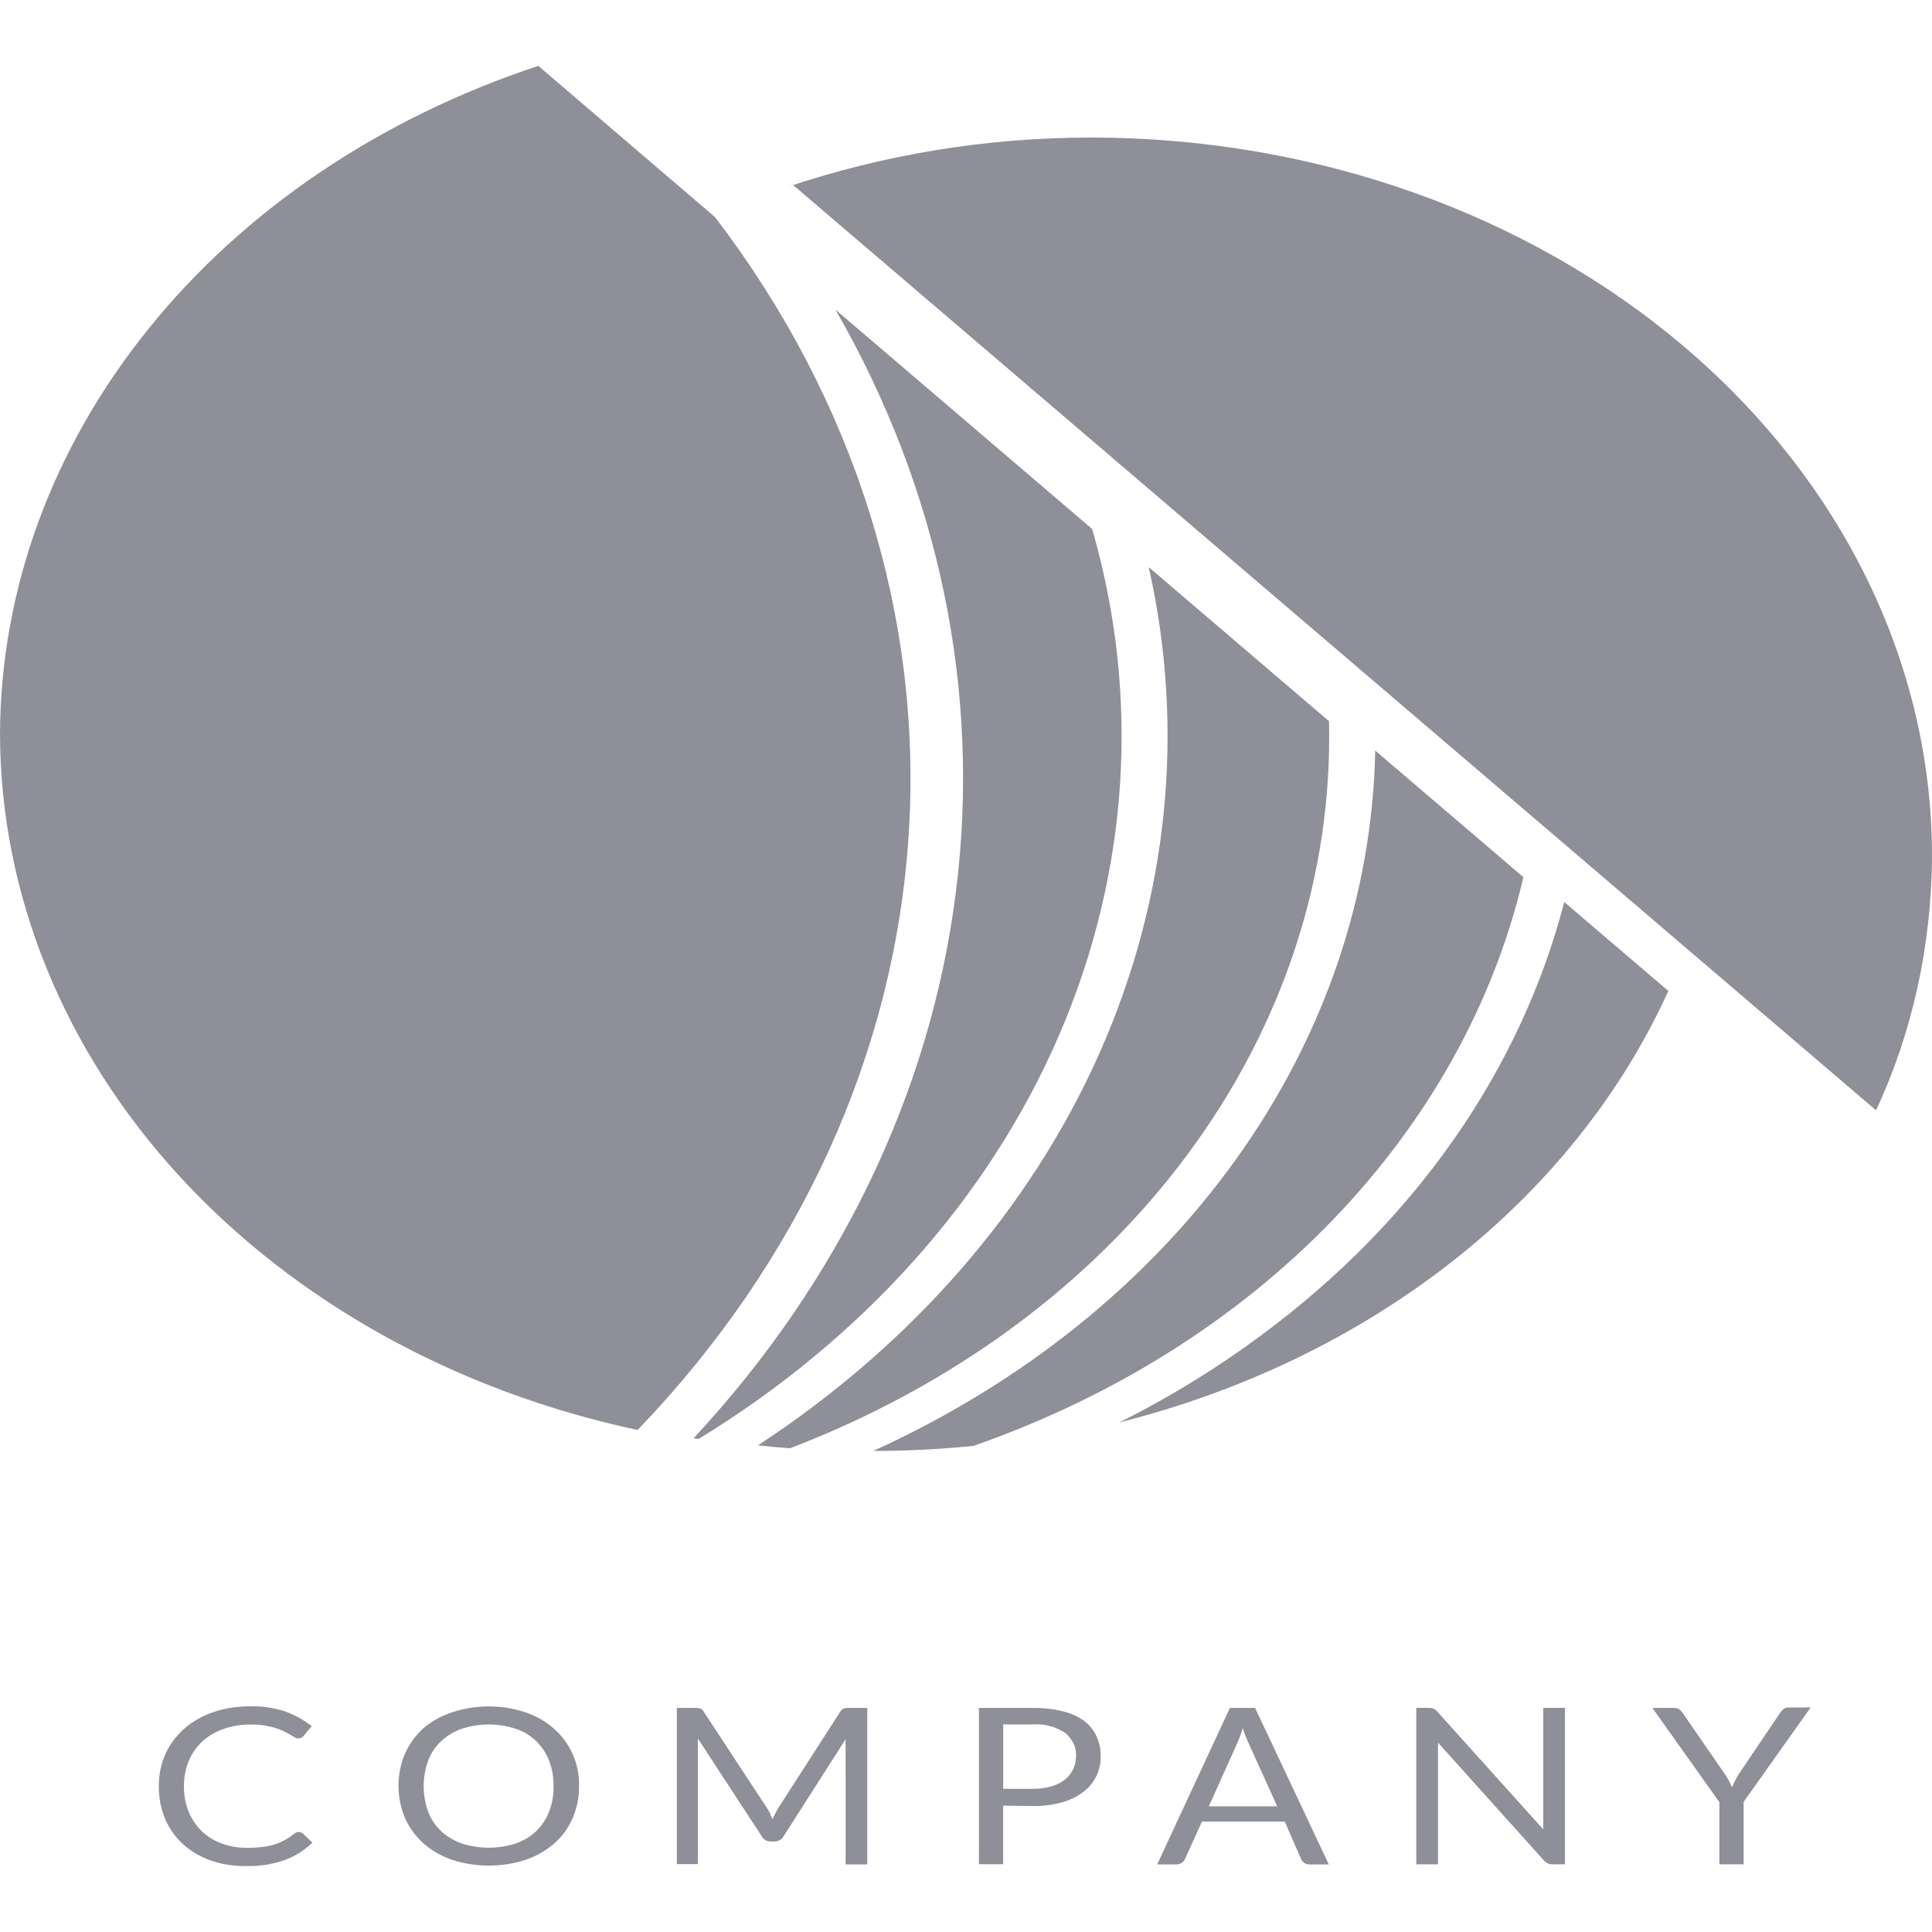
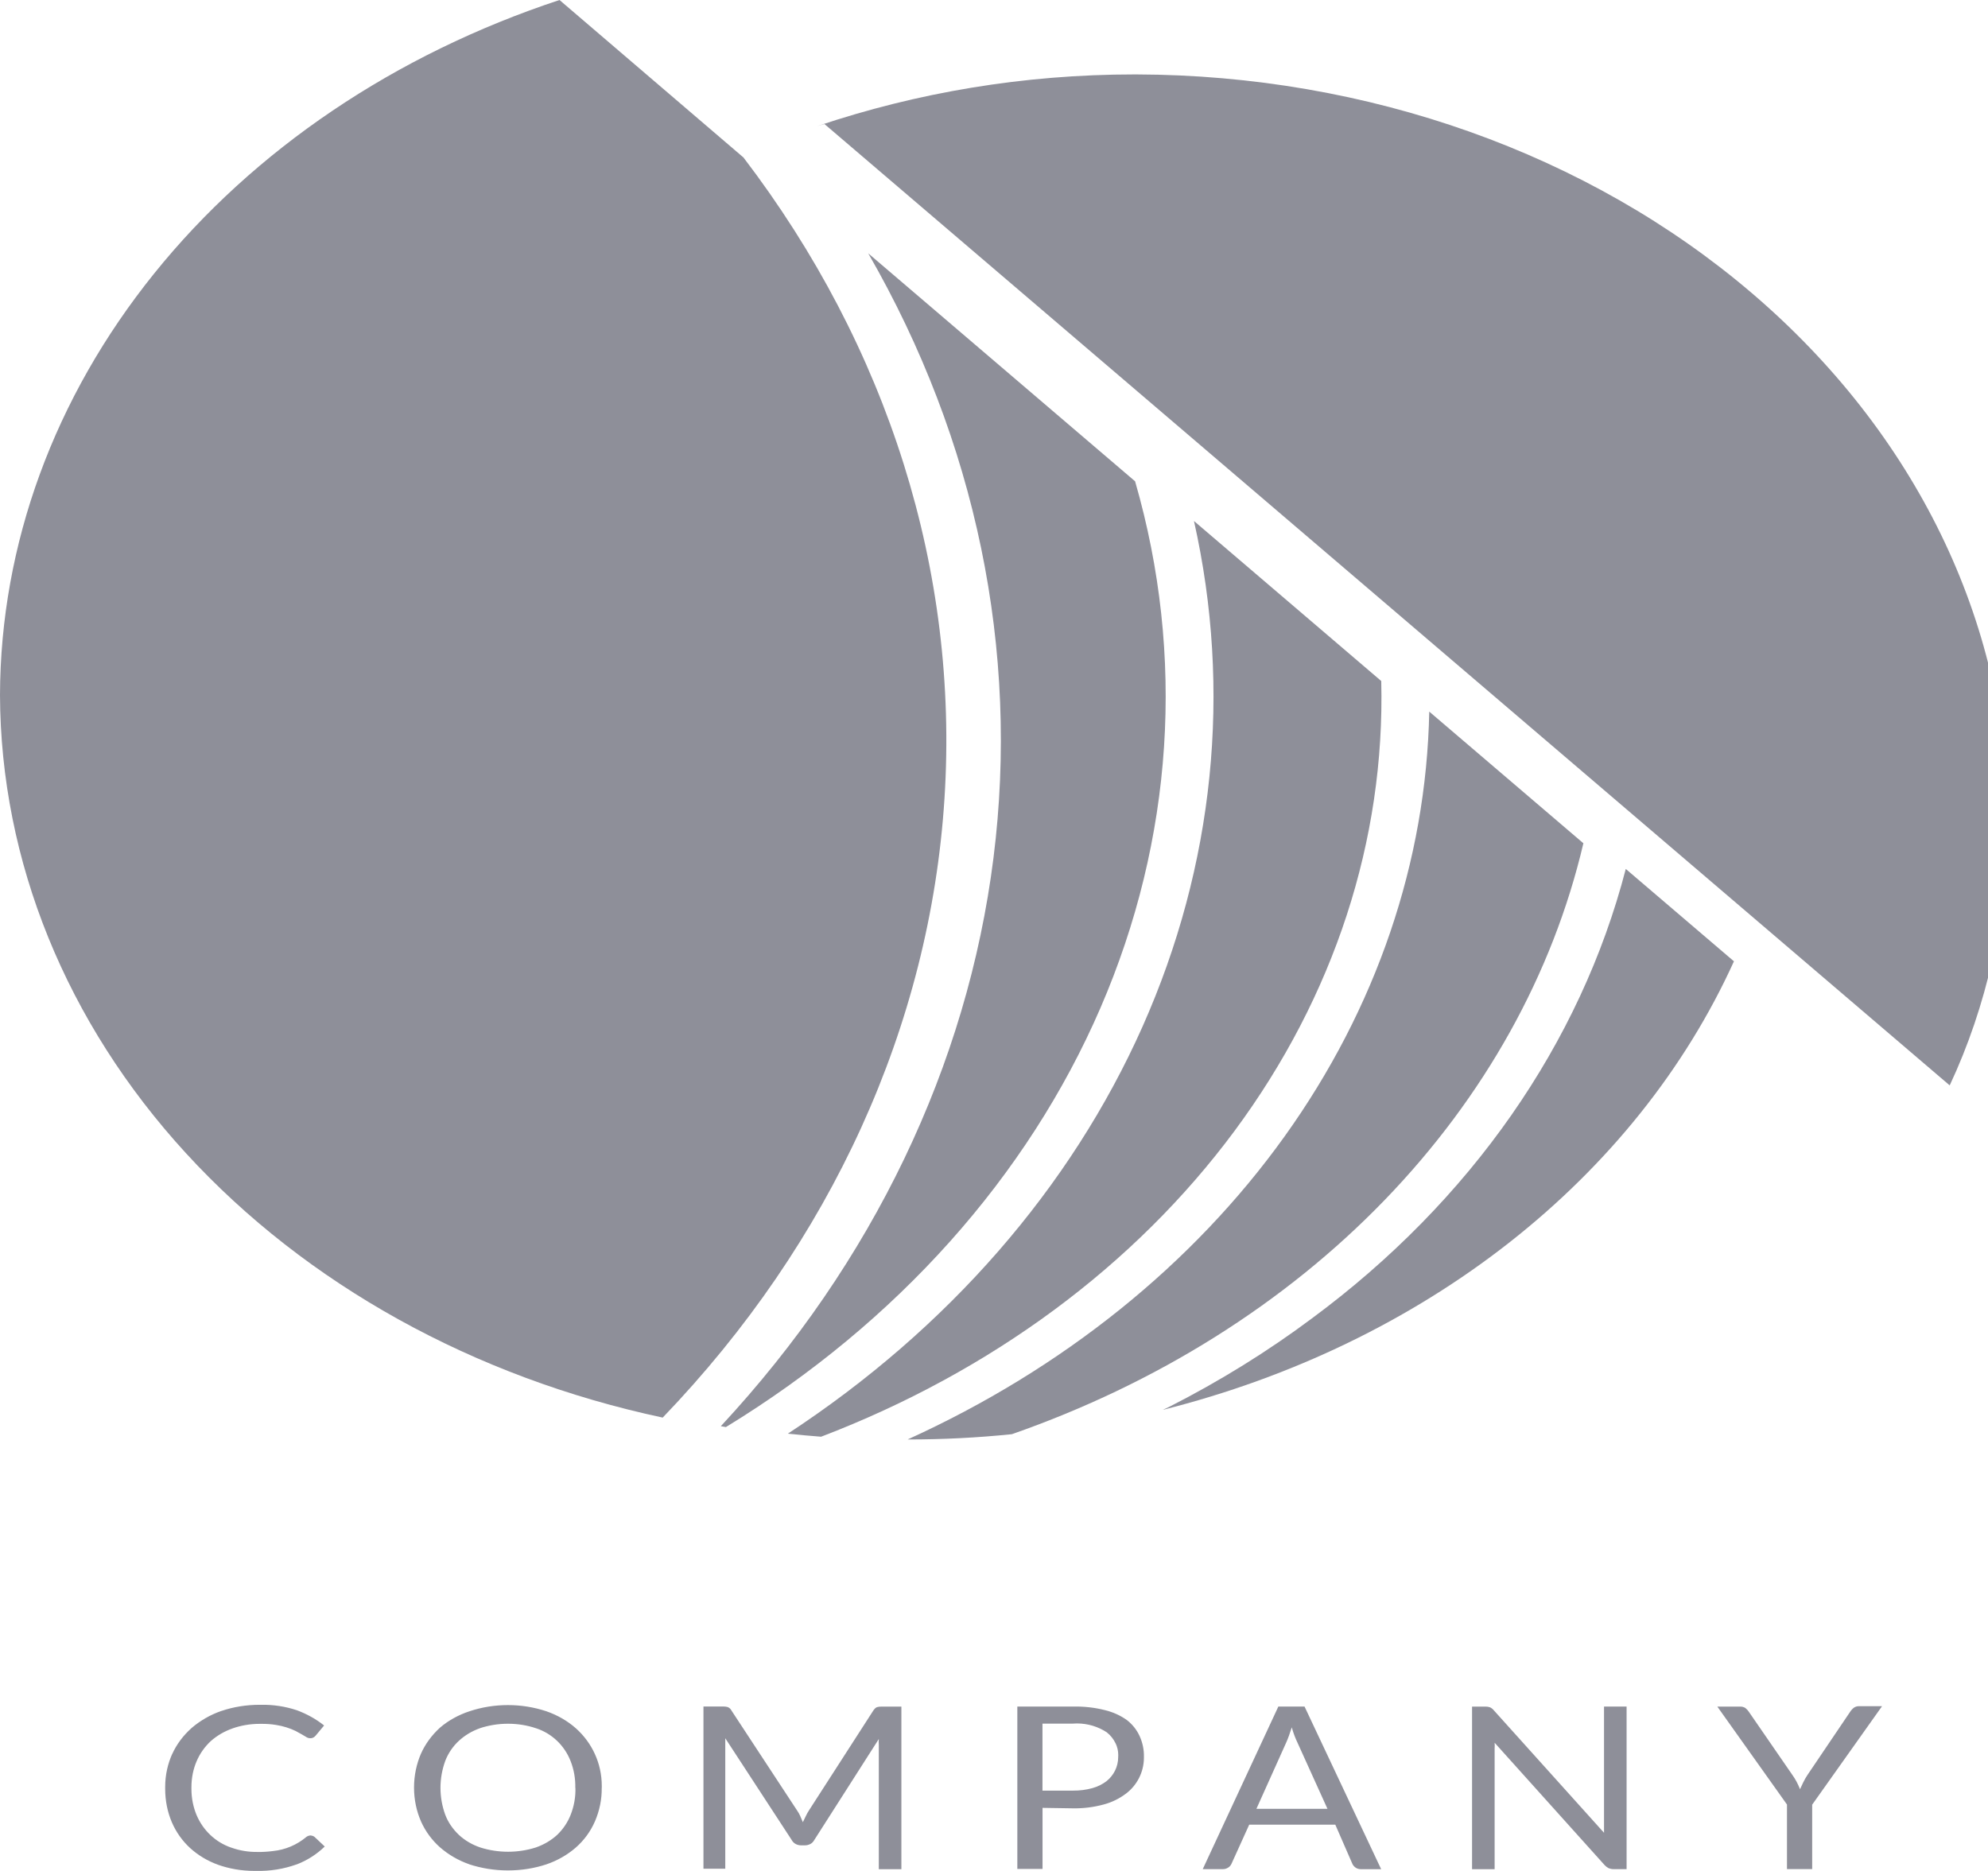
- <svg xmlns="http://www.w3.org/2000/svg" version="1.1" width="32" height="32" viewBox="0 0 32 32">
-   <path fill="#8e8f99" d="M4.953 30.344c0.012 0 0.023 0.003 0.033 0.007 0.011 0.004 0.021 0.010 0.029 0.017l-0-0 0.16 0.151c-0.126 0.122-0.276 0.219-0.442 0.283l-0.009 0.003c-0.204 0.073-0.422 0.108-0.641 0.103-0.010 0-0.022 0-0.034 0-0.204 0-0.4-0.035-0.581-0.1l0.012 0.004c-0.175-0.063-0.326-0.155-0.454-0.271l0.001 0.001c-0.124-0.115-0.223-0.255-0.29-0.411l-0.003-0.008c-0.065-0.154-0.103-0.333-0.103-0.521 0-0.005 0-0.011 0-0.016v0.001c-0-0.005-0-0.011-0-0.017 0-0.189 0.041-0.368 0.114-0.529l-0.003 0.008c0.070-0.156 0.176-0.298 0.311-0.418 0.136-0.117 0.296-0.21 0.471-0.27l0.010-0.003c0.179-0.061 0.385-0.096 0.6-0.096 0.007 0 0.014 0 0.022 0h-0.001c0.196-0.004 0.393 0.026 0.576 0.087 0.159 0.060 0.305 0.141 0.432 0.242l-0.135 0.161c-0.010 0.012-0.021 0.021-0.034 0.029l-0.001 0c-0.013 0.008-0.030 0.013-0.047 0.013-0.003 0-0.005-0-0.008-0l0 0c-0.022-0.001-0.041-0.008-0.059-0.018l0.001 0-0.073-0.043-0.1-0.055c-0.092-0.044-0.199-0.078-0.31-0.096l-0.007-0.001c-0.066-0.011-0.142-0.017-0.219-0.017-0.007 0-0.014 0-0.021 0h0.001c-0.005-0-0.010-0-0.016-0-0.154 0-0.302 0.026-0.439 0.075l0.009-0.003c-0.135 0.047-0.251 0.115-0.35 0.203l0.001-0.001c-0.1 0.094-0.177 0.204-0.227 0.323-0.052 0.121-0.082 0.263-0.082 0.411 0 0.005 0 0.010 0 0.015v-0.001c-0 0.005-0 0.011-0 0.016 0 0.15 0.030 0.293 0.085 0.423l-0.003-0.007c0.103 0.245 0.303 0.433 0.55 0.518l0.006 0.002c0.131 0.047 0.271 0.070 0.413 0.068 0.082 0.001 0.164-0.004 0.245-0.014 0.204-0.020 0.386-0.101 0.532-0.222l-0.002 0.001c0.021-0.017 0.047-0.027 0.076-0.028h0zM9.59 29.585c0.003 0.182-0.034 0.364-0.108 0.534-0.072 0.164-0.174 0.302-0.301 0.413l-0.001 0.001c-0.134 0.118-0.295 0.211-0.474 0.271-0.182 0.061-0.392 0.096-0.61 0.096s-0.428-0.035-0.624-0.1l0.014 0.004c-0.182-0.063-0.34-0.156-0.474-0.274l0.002 0.001c-0.128-0.114-0.231-0.253-0.302-0.41l-0.003-0.008c-0.069-0.158-0.109-0.341-0.109-0.535s0.040-0.377 0.112-0.543l-0.003 0.009c0.068-0.156 0.172-0.298 0.305-0.42 0.135-0.114 0.295-0.204 0.472-0.262 0.393-0.131 0.828-0.131 1.22 0 0.178 0.062 0.34 0.154 0.473 0.273 0.253 0.226 0.412 0.553 0.412 0.918 0 0.011-0 0.022-0 0.034l0-0.002zM9.168 29.585c0.004-0.145-0.022-0.291-0.076-0.429-0.098-0.249-0.298-0.439-0.548-0.521l-0.006-0.002c-0.132-0.045-0.285-0.070-0.444-0.070s-0.311 0.026-0.454 0.073l0.010-0.003c-0.132 0.046-0.245 0.115-0.34 0.203l0.001-0.001c-0.093 0.087-0.167 0.194-0.215 0.314l-0.002 0.006c-0.102 0.28-0.102 0.579 0 0.858 0.045 0.119 0.119 0.228 0.217 0.321 0.095 0.087 0.211 0.156 0.34 0.201 0.286 0.092 0.601 0.092 0.887 0 0.129-0.044 0.245-0.113 0.339-0.201 0.097-0.093 0.169-0.203 0.215-0.321 0.054-0.138 0.080-0.284 0.076-0.429zM12.754 30.036l0.041 0.096c0.016-0.034 0.031-0.065 0.047-0.096 0.015-0.033 0.033-0.064 0.052-0.095l1.025-1.593c0.020-0.028 0.039-0.045 0.058-0.051s0.044-0.008 0.069-0.008c0.006 0 0.011 0 0.017 0l-0.001-0h0.303v2.591h-0.359v-1.985c-0.001-0.013-0.001-0.029-0.001-0.045s0.001-0.031 0.002-0.047l-0 0.002-1.032 1.615c-0.014 0.025-0.035 0.045-0.060 0.059l-0.001 0c-0.025 0.014-0.055 0.022-0.087 0.022-0 0-0.001 0-0.001 0h-0.058c-0.001 0-0.002 0-0.002 0-0.032 0-0.061-0.008-0.087-0.022l0.001 0c-0.025-0.013-0.046-0.033-0.059-0.057l-0-0.001-1.062-1.626v2.080h-0.348v-2.586h0.303c0.004-0 0.009-0 0.013-0 0.025 0 0.050 0.003 0.073 0.009l-0.002-0c0.024 0.010 0.043 0.027 0.056 0.049l0 0.001 1.047 1.595c0.021 0.029 0.039 0.061 0.053 0.093zM16.615 29.907v0.97h-0.401v-2.588h0.895c0.169-0.003 0.338 0.016 0.5 0.057 0.13 0.031 0.25 0.086 0.353 0.161 0.086 0.067 0.154 0.152 0.199 0.25l0.002 0.004c0.047 0.105 0.071 0.217 0.068 0.331 0 0.003 0 0.008 0 0.012 0 0.236-0.114 0.446-0.289 0.577l-0.002 0.001c-0.101 0.076-0.22 0.135-0.349 0.17l-0.007 0.002c-0.156 0.042-0.319 0.063-0.483 0.060l-0.486-0.007zM16.615 29.629h0.486c0.105 0.001 0.211-0.012 0.311-0.040 0.086-0.025 0.161-0.063 0.227-0.113l-0.002 0.001c0.113-0.090 0.185-0.228 0.185-0.383 0-0.002 0-0.004-0-0.006v0c0.001-0.008 0.001-0.017 0.001-0.026 0-0.067-0.015-0.131-0.043-0.187l0.001 0.003c-0.034-0.070-0.081-0.13-0.139-0.176l-0.001-0.001c-0.134-0.089-0.299-0.141-0.476-0.141-0.022 0-0.044 0.001-0.066 0.002l0.003-0h-0.486v1.067zM22.011 30.881h-0.318c-0.002 0-0.004 0-0.006 0-0.031 0-0.059-0.009-0.083-0.024l0.001 0c-0.022-0.015-0.040-0.035-0.052-0.059l-0-0.001-0.273-0.626h-1.372l-0.283 0.625c-0.011 0.024-0.029 0.044-0.050 0.058l-0 0c-0.024 0.016-0.054 0.026-0.086 0.026-0.002 0-0.003-0-0.005-0h-0.317l1.204-2.591h0.417l1.221 2.591zM20.023 29.919h1.132l-0.478-1.055c-0.032-0.067-0.063-0.148-0.088-0.232l-0.003-0.012-0.046 0.135c-0.015 0.041-0.030 0.079-0.044 0.109l-0.474 1.055zM23.745 28.301c0.024 0.011 0.044 0.027 0.059 0.046l0 0 1.757 1.953v-2.012h0.359v2.591h-0.201c-0.002 0-0.005 0-0.008 0-0.027 0-0.053-0.005-0.076-0.015l0.001 0c-0.025-0.013-0.046-0.029-0.064-0.049l-0-0-1.754-1.952c0.001 0.013 0.001 0.029 0.001 0.045s-0.001 0.031-0.002 0.047l0-0.002v1.926h-0.359v-2.591h0.212c0.025-0.001 0.049 0.003 0.073 0.012zM28.88 29.85v1.029h-0.401v-1.029l-1.11-1.561h0.359c0.003-0 0.006-0 0.009-0 0.029 0 0.055 0.008 0.078 0.022l-0.001-0c0.022 0.017 0.040 0.036 0.054 0.058l0.695 1.007c0.048 0.066 0.089 0.142 0.12 0.223l0.002 0.007 0.052-0.111c0.020-0.041 0.043-0.080 0.068-0.119l0.685-1.014c0.015-0.021 0.032-0.039 0.051-0.055l0-0c0.022-0.016 0.050-0.026 0.079-0.026 0.003 0 0.005 0 0.007 0h0.363l-1.113 1.568zM12.555 23.94c0.175 0.019 0.351 0.034 0.53 0.048 2.708-1.036 5-2.729 6.588-4.872s2.401-4.636 2.339-7.171l-2.985-2.551c0.607 2.699 0.323 5.489-0.82 8.058-1.143 2.568-3.1 4.815-5.652 6.487z" />
-   <path fill="#8e8f99" d="M11.489 23.821l0.080 0.014c2.727-1.667 4.807-3.994 5.969-6.681s1.355-5.61 0.552-8.392l-4.252-3.633c1.72 2.986 2.412 6.328 1.996 9.636s-1.923 6.45-4.345 9.056zM25.909 14.94c-0.722 2.785-2.477 5.297-5.003 7.164-0.688 0.515-1.467 1-2.286 1.416l-0.091 0.042c2.057-0.516 3.948-1.43 5.526-2.669s2.803-2.772 3.578-4.48l-1.724-1.472z" />
-   <path fill="#8e8f99" d="M25.233 14.529l-2.455-2.097c-0.047 2.392-0.843 4.729-2.305 6.769s-3.537 3.708-6.009 4.831h0.012c0.551 0 1.101-0.028 1.648-0.084 2.311-0.806 4.351-2.087 5.94-3.731s2.678-3.598 3.168-5.687zM11.844 3.597l-2.928-2.506c-2.618 0.865-4.871 2.384-6.461 4.361-1.592 1.976-2.448 4.316-2.455 6.715 0.009 2.649 1.054 5.222 2.967 7.308s4.585 3.567 7.594 4.21c2.687-2.796 4.26-6.252 4.49-9.865s-0.893-7.193-3.207-10.223zM32 14.144c-0.011-3.145-1.477-6.157-4.080-8.38-2.601-2.223-6.128-3.476-9.808-3.486-0.009-0-0.020-0-0.031-0-1.767 0-3.466 0.289-5.053 0.823l0.112-0.033 17.933 15.322c0.584-1.247 0.925-2.707 0.927-4.247v-0.001z" />
+ <svg xmlns="http://www.w3.org/2000/svg" version="1.1" width="34" height="32" viewBox="0 0 34 32">
+   <path fill="#8e8f99" d="M5.315 31.394c0.013 0 0.025 0.003 0.036 0.008 0.012 0.004 0.022 0.010 0.031 0.018l-0-0 0.172 0.162c-0.135 0.131-0.296 0.235-0.474 0.304l-0.010 0.003c-0.219 0.078-0.453 0.116-0.688 0.11-0.011 0-0.023 0-0.036 0-0.219 0-0.429-0.038-0.624-0.107l0.013 0.004c-0.188-0.067-0.35-0.166-0.487-0.291l0.001 0.001c-0.133-0.123-0.239-0.273-0.311-0.441l-0.003-0.008c-0.070-0.165-0.11-0.358-0.11-0.559 0-0.006 0-0.012 0-0.018v0.001c-0-0.006-0-0.012-0-0.019 0-0.203 0.044-0.395 0.122-0.568l-0.003 0.009c0.075-0.167 0.189-0.32 0.334-0.449 0.146-0.125 0.318-0.225 0.506-0.29l0.011-0.003c0.192-0.065 0.414-0.103 0.644-0.103 0.008 0 0.015 0 0.023 0h-0.001c0.211-0.004 0.421 0.028 0.618 0.094 0.171 0.064 0.328 0.151 0.464 0.26l-0.144 0.173c-0.010 0.012-0.022 0.023-0.036 0.031l-0.001 0c-0.014 0.009-0.032 0.014-0.050 0.014-0.003 0-0.006-0-0.009-0l0 0c-0.023-0.001-0.045-0.008-0.063-0.019l0.001 0-0.078-0.046-0.107-0.059c-0.099-0.048-0.213-0.084-0.333-0.103l-0.007-0.001c-0.071-0.012-0.152-0.018-0.235-0.018-0.008 0-0.015 0-0.023 0h0.001c-0.005-0-0.011-0-0.017-0-0.165 0-0.324 0.028-0.471 0.080l0.010-0.003c-0.145 0.050-0.269 0.124-0.376 0.218l0.001-0.001c-0.108 0.101-0.19 0.219-0.244 0.347-0.056 0.13-0.088 0.282-0.088 0.441 0 0.005 0 0.011 0 0.016v-0.001c-0 0.005-0 0.011-0 0.017 0 0.161 0.032 0.314 0.091 0.454l-0.003-0.008c0.111 0.263 0.325 0.465 0.59 0.556l0.007 0.002c0.14 0.050 0.291 0.075 0.443 0.073 0.088 0.002 0.176-0.004 0.263-0.015 0.219-0.022 0.414-0.108 0.571-0.239l-0.002 0.001c0.022-0.018 0.051-0.029 0.082-0.030h0zM10.291 30.579c0.003 0.195-0.037 0.39-0.116 0.573-0.077 0.176-0.187 0.324-0.323 0.444l-0.001 0.001c-0.144 0.126-0.317 0.226-0.509 0.291-0.196 0.065-0.421 0.103-0.655 0.103s-0.459-0.038-0.67-0.107l0.015 0.004c-0.196-0.068-0.365-0.168-0.509-0.294l0.002 0.002c-0.137-0.122-0.248-0.272-0.324-0.441l-0.003-0.008c-0.074-0.169-0.117-0.366-0.117-0.574s0.043-0.404 0.12-0.583l-0.004 0.010c0.073-0.167 0.185-0.32 0.328-0.451 0.144-0.123 0.317-0.219 0.507-0.281 0.421-0.14 0.888-0.14 1.31 0 0.191 0.066 0.364 0.165 0.508 0.293 0.272 0.243 0.442 0.594 0.442 0.985 0 0.012-0 0.024-0 0.036l0-0.002zM9.839 30.579c0.004-0.156-0.023-0.312-0.081-0.46-0.105-0.267-0.32-0.471-0.588-0.559l-0.007-0.002c-0.142-0.048-0.306-0.076-0.476-0.076s-0.334 0.028-0.487 0.079l0.011-0.003c-0.141 0.049-0.263 0.124-0.365 0.218l0.001-0.001c-0.1 0.093-0.179 0.208-0.23 0.337l-0.002 0.006c-0.109 0.3-0.109 0.621 0 0.921 0.048 0.127 0.128 0.244 0.233 0.344 0.101 0.094 0.226 0.168 0.365 0.215 0.307 0.098 0.645 0.098 0.952 0 0.138-0.048 0.263-0.122 0.364-0.215 0.104-0.1 0.182-0.218 0.231-0.344 0.058-0.148 0.086-0.304 0.081-0.46zM13.687 31.063l0.044 0.103c0.017-0.037 0.033-0.070 0.050-0.103 0.016-0.035 0.035-0.069 0.056-0.101l1.101-1.709c0.022-0.030 0.041-0.048 0.062-0.055 0.022-0.006 0.047-0.009 0.074-0.009 0.006 0 0.012 0 0.018 0l-0.001-0h0.325v2.781h-0.386v-2.131c-0.001-0.014-0.002-0.031-0.002-0.048s0.001-0.034 0.002-0.050l-0 0.002-1.107 1.733c-0.015 0.027-0.037 0.049-0.064 0.063l-0.001 0c-0.027 0.015-0.059 0.023-0.093 0.023-0 0-0.001 0-0.001 0h-0.062c-0.001 0-0.002 0-0.002 0-0.034 0-0.066-0.009-0.094-0.024l0.001 0c-0.027-0.014-0.049-0.036-0.064-0.062l-0-0.001-1.139-1.745v2.232h-0.373v-2.775h0.325c0.004-0 0.009-0 0.014-0 0.027 0 0.053 0.004 0.078 0.010l-0.002-0c0.026 0.011 0.047 0.029 0.060 0.052l0 0.001 1.124 1.712c0.023 0.031 0.041 0.066 0.057 0.1zM17.83 30.924v1.041h-0.431v-2.777h0.96c0.182-0.003 0.363 0.017 0.537 0.061 0.14 0.034 0.268 0.092 0.379 0.172 0.092 0.072 0.165 0.163 0.214 0.269l0.002 0.004c0.051 0.113 0.076 0.233 0.073 0.355 0 0.004 0 0.008 0 0.012 0 0.253-0.122 0.478-0.31 0.619l-0.002 0.001c-0.109 0.082-0.236 0.145-0.375 0.182l-0.008 0.002c-0.167 0.045-0.343 0.067-0.518 0.064l-0.521-0.008zM17.83 30.626h0.521c0.113 0.001 0.226-0.013 0.333-0.043 0.093-0.026 0.173-0.067 0.244-0.121l-0.002 0.001c0.121-0.097 0.198-0.245 0.198-0.411 0-0.002 0-0.005-0-0.007v0c0.001-0.008 0.001-0.018 0.001-0.028 0-0.072-0.016-0.14-0.046-0.201l0.001 0.003c-0.036-0.076-0.087-0.139-0.15-0.189l-0.001-0.001c-0.144-0.095-0.321-0.152-0.511-0.152-0.024 0-0.048 0.001-0.071 0.003l0.003-0h-0.521v1.145zM23.621 31.97h-0.341c-0.002 0-0.004 0-0.006 0-0.033 0-0.063-0.010-0.089-0.026l0.001 0c-0.024-0.016-0.043-0.038-0.056-0.063l-0-0.001-0.293-0.672h-1.472l-0.304 0.671c-0.012 0.026-0.031 0.047-0.053 0.062l-0.001 0c-0.026 0.018-0.058 0.028-0.092 0.028-0.002 0-0.003-0-0.005-0h-0.34l1.293-2.781h0.448l1.31 2.781zM21.488 30.937h1.215l-0.513-1.132c-0.035-0.072-0.068-0.159-0.094-0.249l-0.003-0.013-0.049 0.145c-0.016 0.044-0.032 0.084-0.047 0.117l-0.509 1.132zM25.483 29.201c0.025 0.012 0.047 0.029 0.064 0.050l0 0 1.886 2.096v-2.159h0.386v2.781h-0.215c-0.003 0-0.006 0-0.009 0-0.029 0-0.057-0.006-0.082-0.016l0.001 0.001c-0.027-0.014-0.049-0.031-0.069-0.052l-0-0-1.883-2.095c0.001 0.014 0.002 0.031 0.002 0.048s-0.001 0.034-0.002 0.050l0-0.002v2.067h-0.386v-2.781h0.228c0.027-0.001 0.053 0.003 0.078 0.012zM30.993 30.864v1.104h-0.431v-1.104l-1.191-1.675h0.386c0.003-0 0.006-0 0.010-0 0.031 0 0.059 0.009 0.084 0.024l-0.001-0c0.023 0.018 0.043 0.039 0.058 0.062l0.745 1.081c0.051 0.071 0.095 0.152 0.129 0.239l0.003 0.007 0.056-0.119c0.021-0.044 0.046-0.086 0.073-0.127l0.735-1.088c0.016-0.023 0.034-0.042 0.055-0.059l0.001-0c0.024-0.017 0.053-0.027 0.085-0.027 0.003 0 0.005 0 0.008 0l-0-0h0.39l-1.194 1.683zM13.474 24.521c0.187 0.020 0.377 0.037 0.569 0.052 2.907-1.111 5.366-2.929 7.070-5.229s2.577-4.975 2.51-7.696l-3.203-2.737c0.651 2.896 0.347 5.89-0.88 8.648-1.227 2.756-3.327 5.167-6.066 6.962z" />
+   <path fill="#8e8f99" d="M12.329 24.393l0.086 0.015c2.927-1.789 5.159-4.286 6.406-7.17s1.454-6.021 0.592-9.006l-4.564-3.899c1.846 3.205 2.589 6.791 2.142 10.341s-2.064 6.922-4.663 9.719zM27.805 14.862c-0.775 2.989-2.658 5.685-5.369 7.688-0.739 0.553-1.574 1.073-2.453 1.519l-0.098 0.045c2.207-0.554 4.236-1.534 5.93-2.864s3.008-2.975 3.84-4.808l-1.85-1.58z" />
+   <path fill="#8e8f99" d="M27.079 14.422l-2.635-2.251c-0.051 2.567-0.905 5.075-2.473 7.264s-3.796 3.98-6.448 5.185h0.013c0.591 0 1.182-0.030 1.769-0.090 2.48-0.865 4.67-2.24 6.375-4.004s2.874-3.861 3.4-6.103zM12.711 2.69l-3.142-2.69c-2.81 0.928-5.227 2.558-6.934 4.68-1.708 2.121-2.627 4.631-2.635 7.206 0.010 2.843 1.131 5.604 3.184 7.842s4.92 3.828 8.15 4.518c2.883-3.001 4.571-6.71 4.819-10.587s-0.958-7.719-3.442-10.971zM34.341 14.008c-0.012-3.375-1.585-6.608-4.379-8.994-2.792-2.386-6.576-3.731-10.526-3.741-0.010-0-0.022-0-0.034-0-1.896 0-3.719 0.31-5.422 0.883l0.12-0.035 19.245 16.443c0.627-1.338 0.993-2.905 0.995-4.557v-0.001z" />
</svg>
